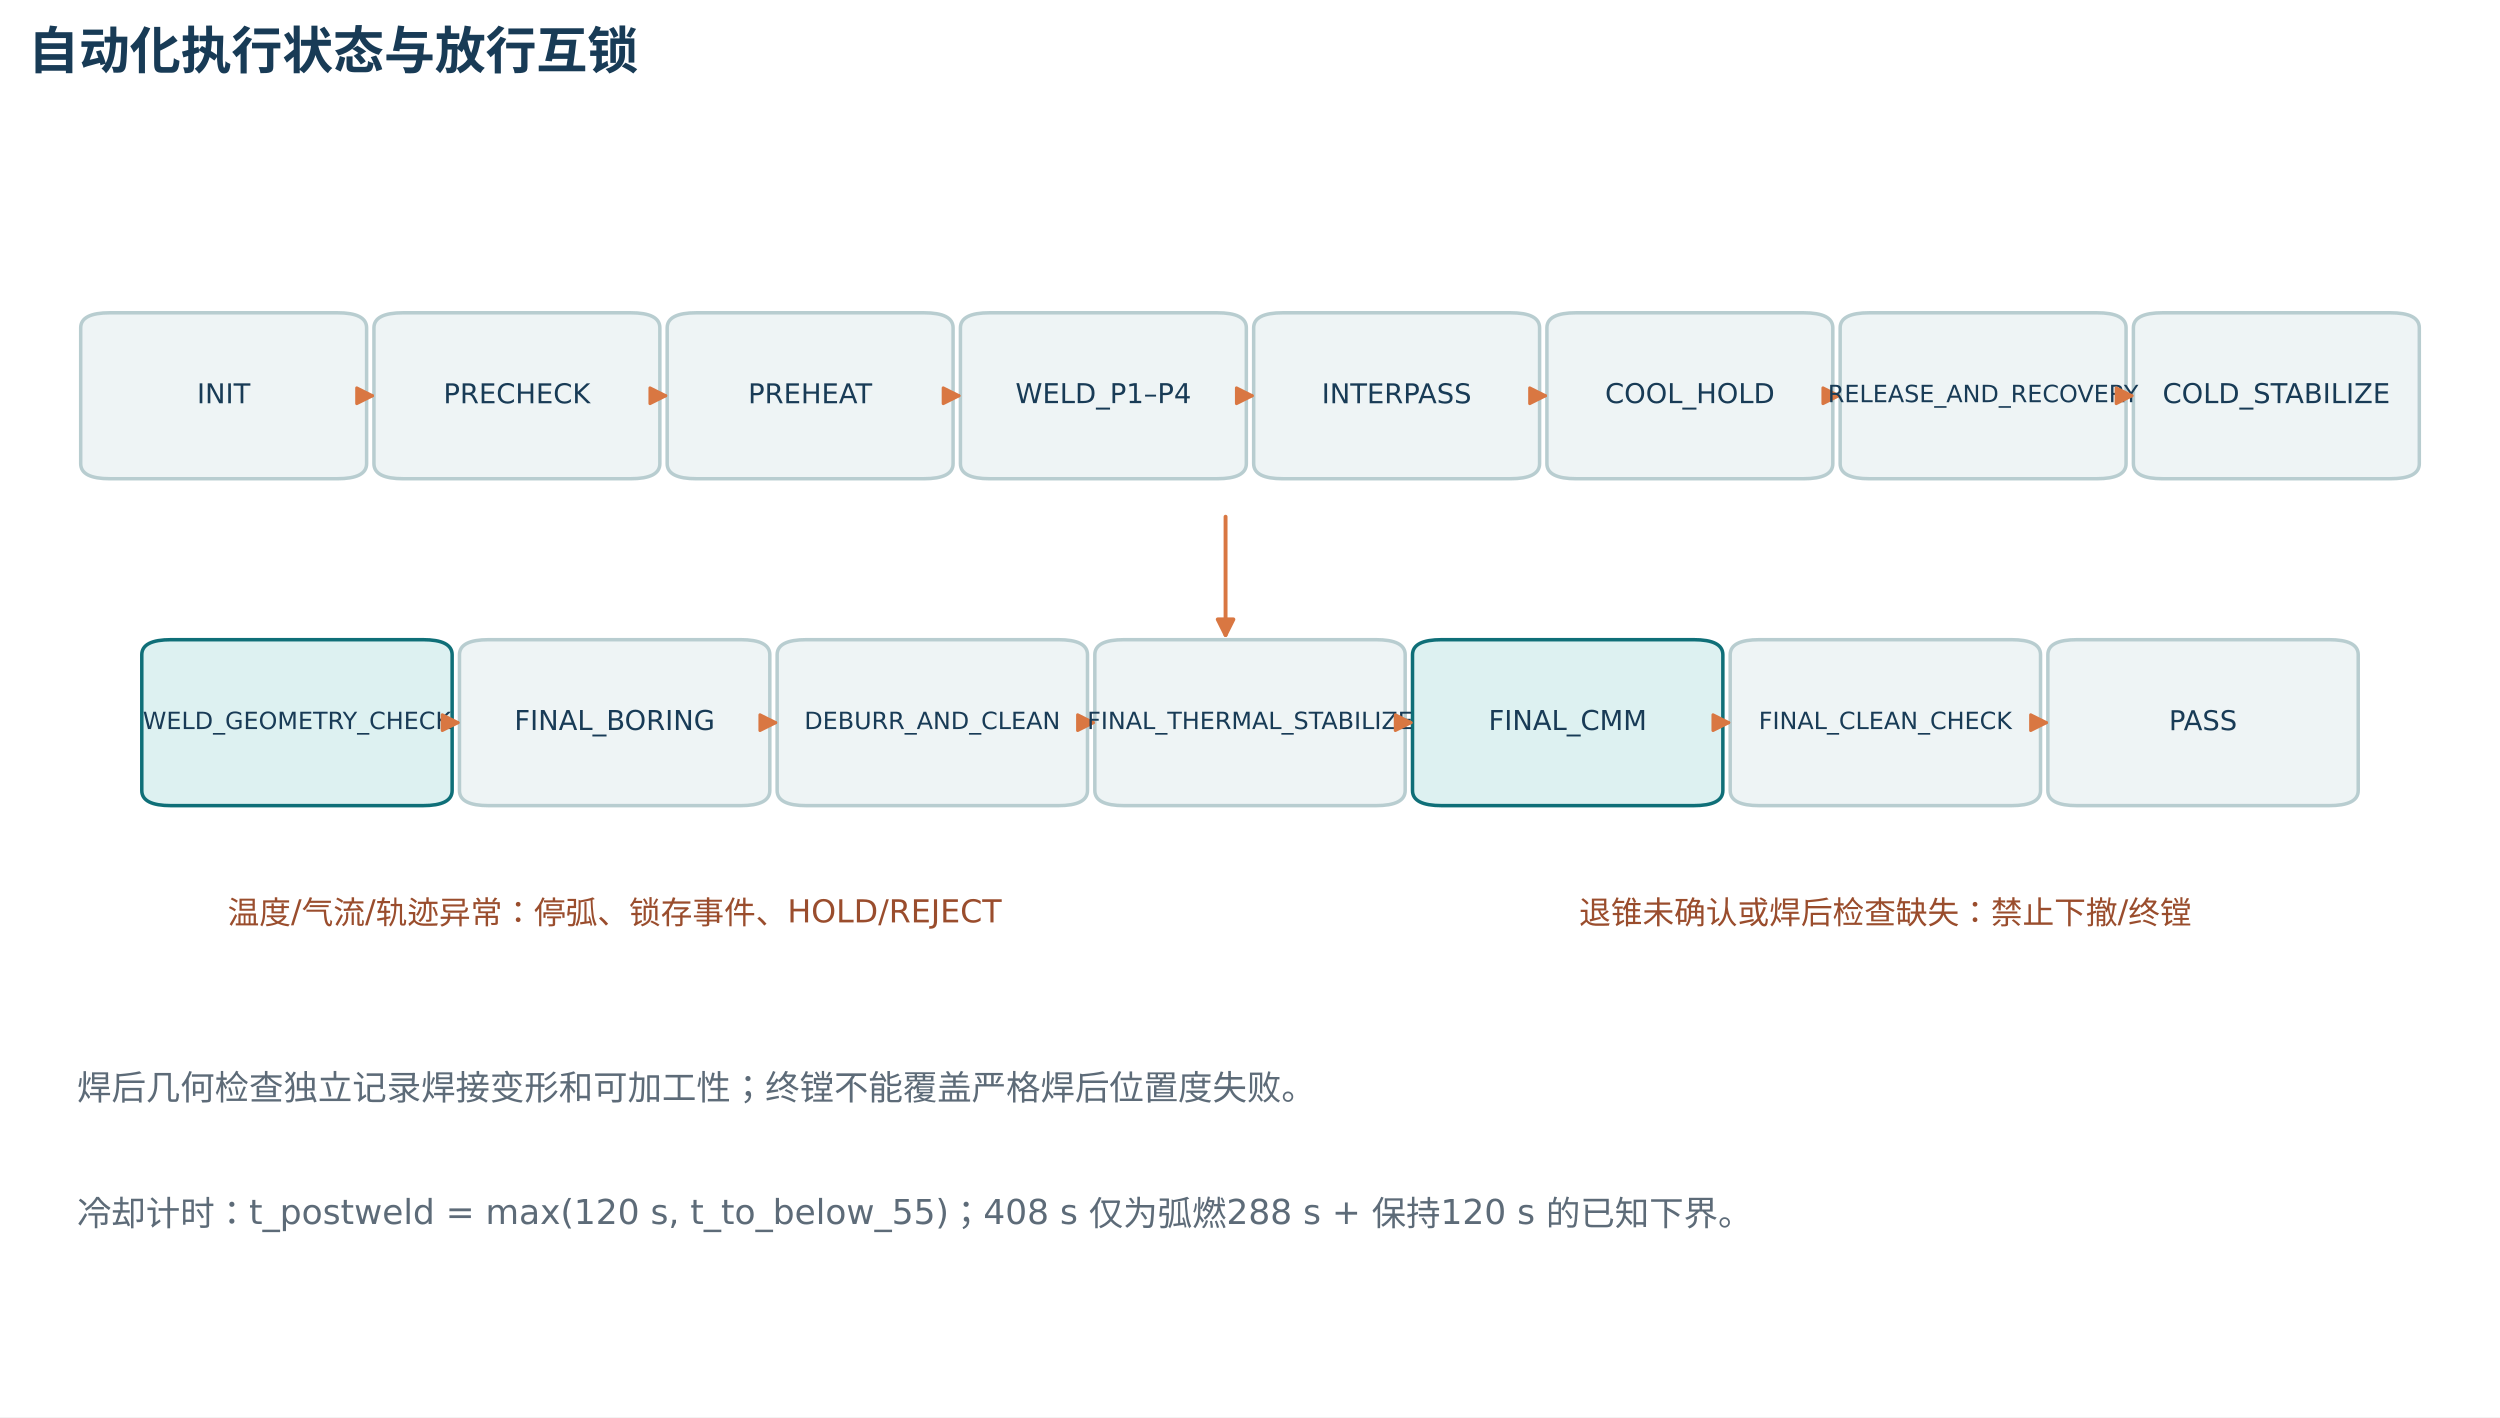
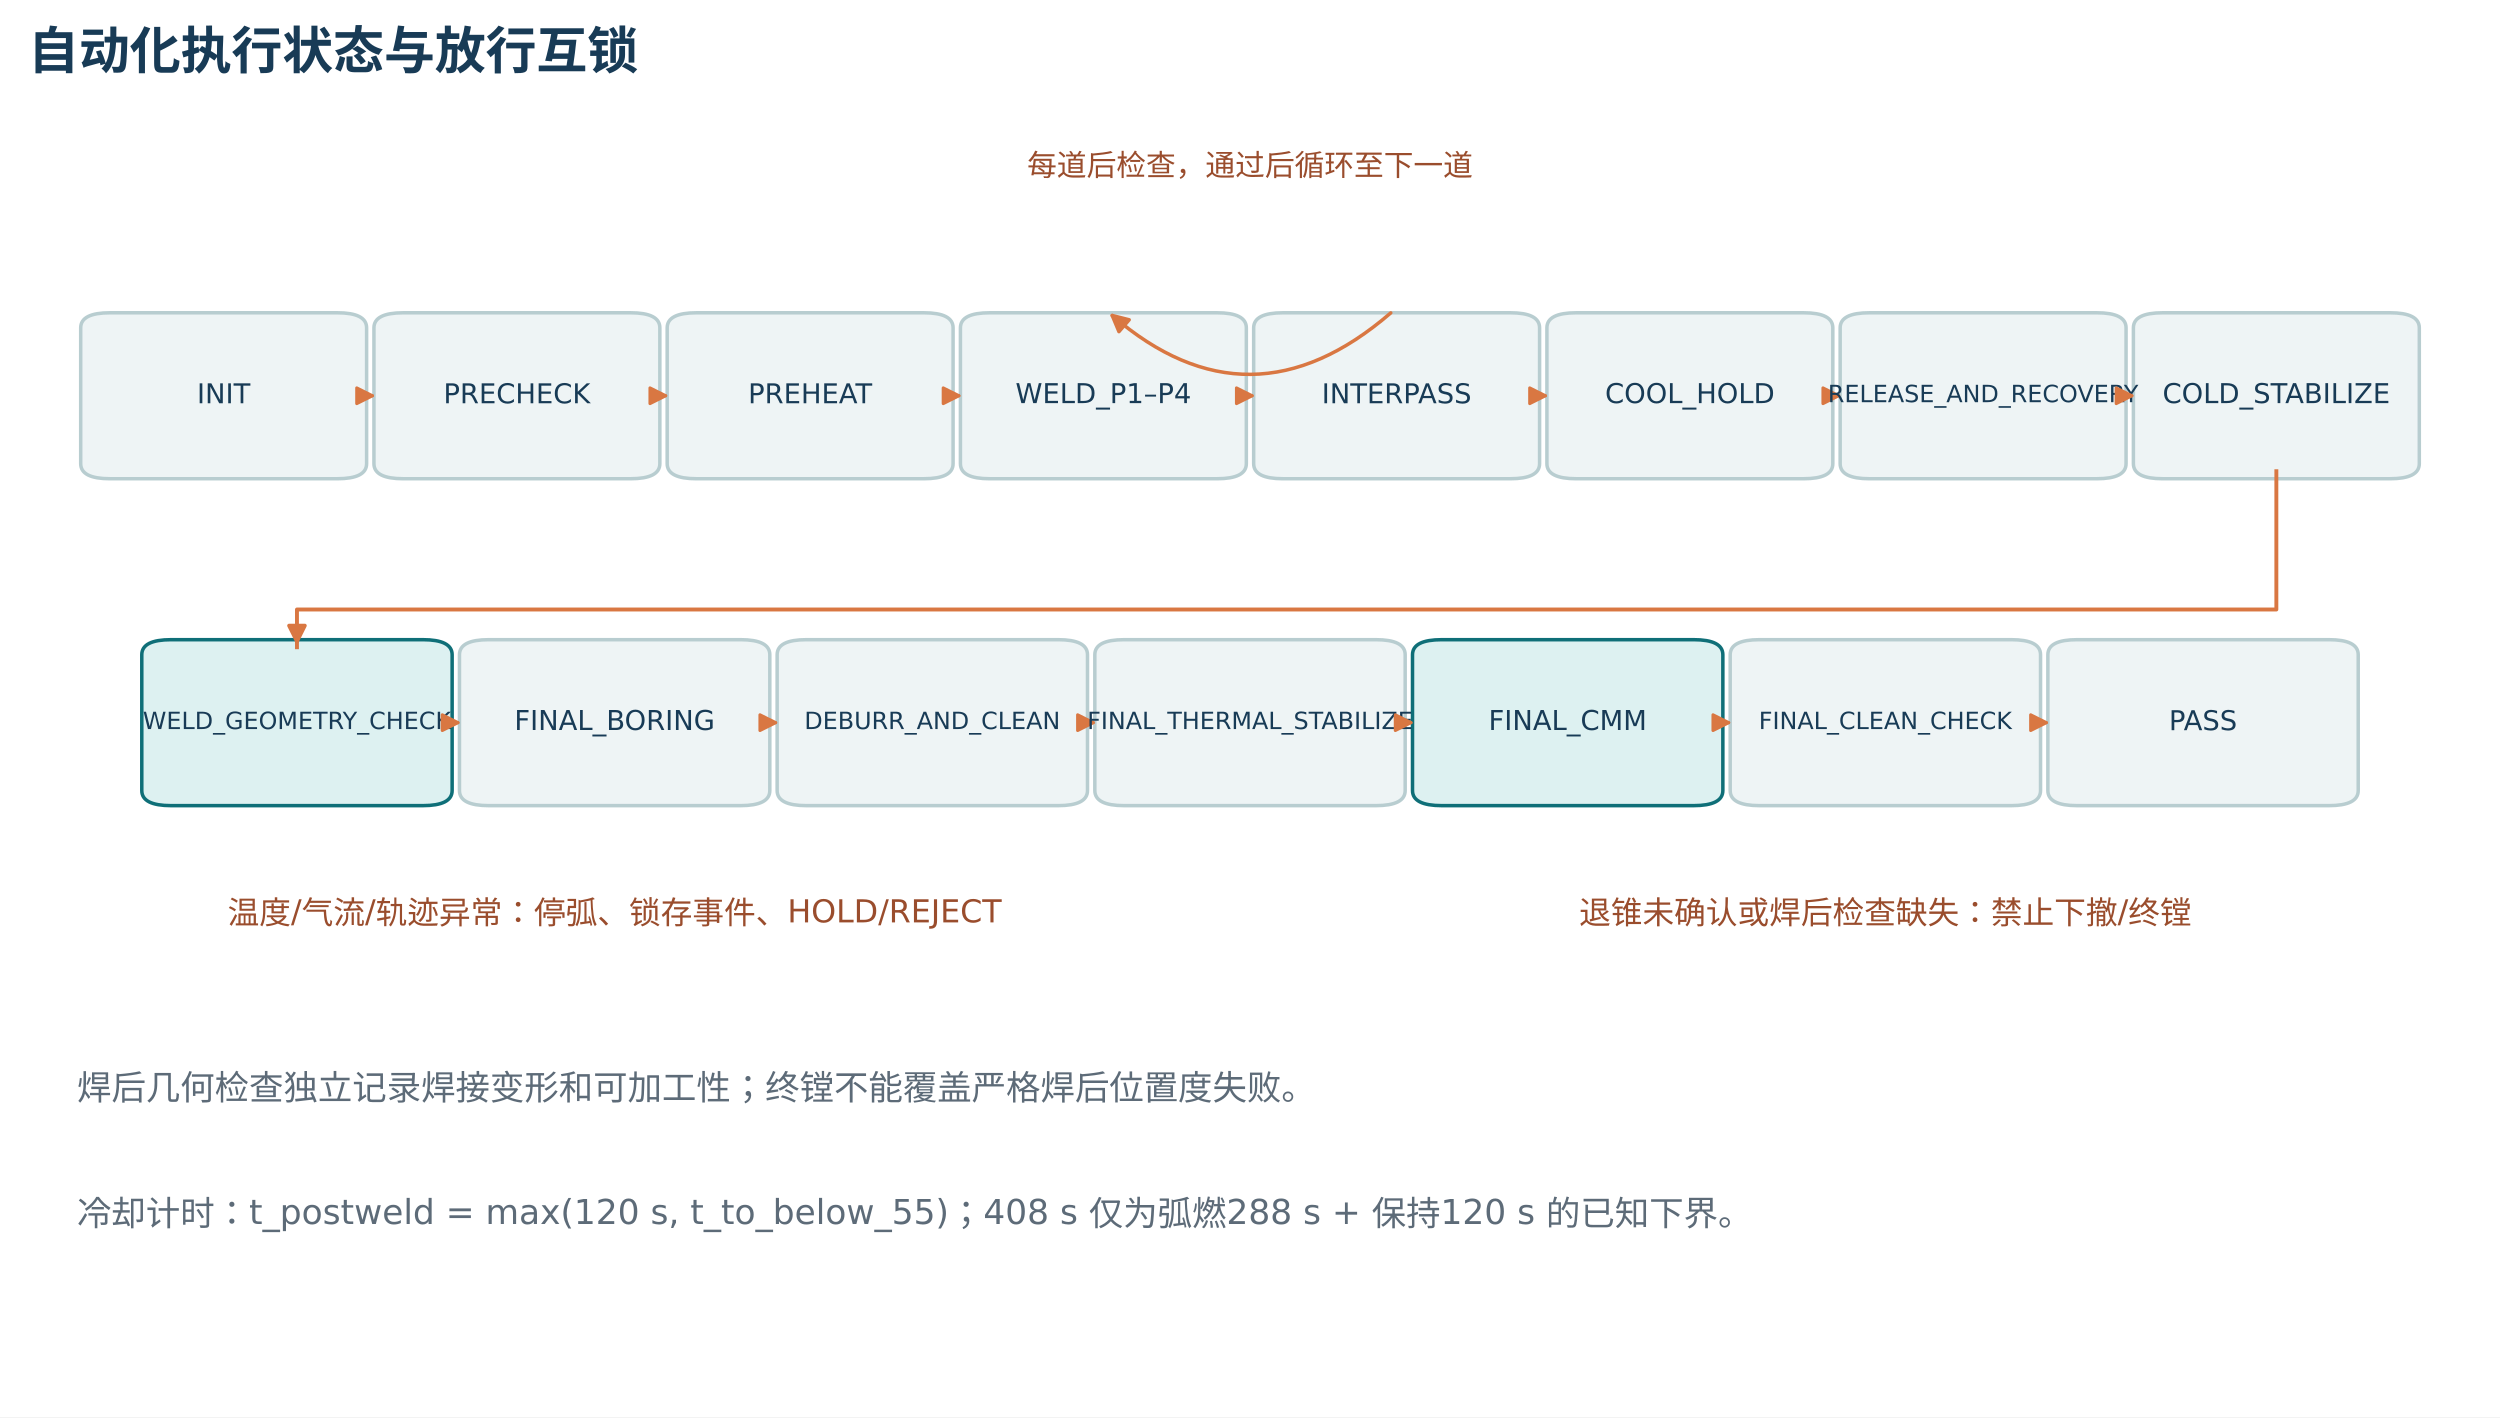
<svg xmlns="http://www.w3.org/2000/svg" width="639.36pt" height="362.438pt" viewBox="0 0 639.36 362.438" version="1.1">
  <defs>
    <style type="text/css">*{stroke-linejoin: round; stroke-linecap: butt}</style>
  </defs>
  <g id="figure_1">
    <g id="patch_1">
      <path d="M 0 362.438  L 639.36 362.438  L 639.36 0  L 0 0  z " style="fill: #ffffff" />
    </g>
    <g id="axes_1">
      <g id="patch_2">
-         <path d="M 28.136 122.434  L 86.257 122.434  Q 93.757 122.434 93.757 118.575  L 93.757 83.848  Q 93.757 79.989 86.257 79.989  L 28.136 79.989  Q 20.637 79.989 20.637 83.848  L 20.637 118.575  Q 20.637 122.434 28.136 122.434  z " clip-path="url(#p99783765a9)" style="fill: #eef4f5; stroke: #b8cdd0; stroke-width: 0.9; stroke-linejoin: miter" />
+         <path d="M 28.136 122.434  L 86.257 122.434  Q 93.757 122.434 93.757 118.575  L 93.757 83.848  Q 93.757 79.989 86.257 79.989  L 28.136 79.989  Q 20.637 79.989 20.637 83.848  L 20.637 118.575  Q 20.637 122.434 28.136 122.434  z " clip-path="url(#pa7f509dc99)" style="fill: #eef4f5; stroke: #b8cdd0; stroke-width: 0.9; stroke-linejoin: miter" />
      </g>
      <g id="patch_3">
-         <path d="M 103.131 122.434  L 161.253 122.434  Q 168.752 122.434 168.752 118.575  L 168.752 83.848  Q 168.752 79.989 161.253 79.989  L 103.131 79.989  Q 95.632 79.989 95.632 83.848  L 95.632 118.575  Q 95.632 122.434 103.131 122.434  z " clip-path="url(#p99783765a9)" style="fill: #eef4f5; stroke: #b8cdd0; stroke-width: 0.9; stroke-linejoin: miter" />
+         <path d="M 103.131 122.434  L 161.253 122.434  Q 168.752 122.434 168.752 118.575  L 168.752 83.848  Q 168.752 79.989 161.253 79.989  L 103.131 79.989  Q 95.632 79.989 95.632 83.848  L 95.632 118.575  Q 95.632 122.434 103.131 122.434  z " clip-path="url(#pa7f509dc99)" style="fill: #eef4f5; stroke: #b8cdd0; stroke-width: 0.9; stroke-linejoin: miter" />
      </g>
      <g id="patch_4">
-         <path d="M 178.127 122.434  L 236.248 122.434  Q 243.747 122.434 243.747 118.575  L 243.747 83.848  Q 243.747 79.989 236.248 79.989  L 178.127 79.989  Q 170.627 79.989 170.627 83.848  L 170.627 118.575  Q 170.627 122.434 178.127 122.434  z " clip-path="url(#p99783765a9)" style="fill: #eef4f5; stroke: #b8cdd0; stroke-width: 0.9; stroke-linejoin: miter" />
+         <path d="M 178.127 122.434  L 236.248 122.434  Q 243.747 122.434 243.747 118.575  L 243.747 83.848  Q 243.747 79.989 236.248 79.989  L 178.127 79.989  Q 170.627 79.989 170.627 83.848  L 170.627 118.575  Q 170.627 122.434 178.127 122.434  z " clip-path="url(#pa7f509dc99)" style="fill: #eef4f5; stroke: #b8cdd0; stroke-width: 0.9; stroke-linejoin: miter" />
      </g>
      <g id="patch_5">
-         <path d="M 253.122 122.434  L 311.243 122.434  Q 318.743 122.434 318.743 118.575  L 318.743 83.848  Q 318.743 79.989 311.243 79.989  L 253.122 79.989  Q 245.622 79.989 245.622 83.848  L 245.622 118.575  Q 245.622 122.434 253.122 122.434  z " clip-path="url(#p99783765a9)" style="fill: #eef4f5; stroke: #b8cdd0; stroke-width: 0.9; stroke-linejoin: miter" />
+         <path d="M 253.122 122.434  L 311.243 122.434  Q 318.743 122.434 318.743 118.575  L 318.743 83.848  Q 318.743 79.989 311.243 79.989  L 253.122 79.989  Q 245.622 79.989 245.622 83.848  L 245.622 118.575  Q 245.622 122.434 253.122 122.434  z " clip-path="url(#pa7f509dc99)" style="fill: #eef4f5; stroke: #b8cdd0; stroke-width: 0.9; stroke-linejoin: miter" />
      </g>
      <g id="patch_6">
-         <path d="M 328.117 122.434  L 386.238 122.434  Q 393.738 122.434 393.738 118.575  L 393.738 83.848  Q 393.738 79.989 386.238 79.989  L 328.117 79.989  Q 320.617 79.989 320.617 83.848  L 320.617 118.575  Q 320.617 122.434 328.117 122.434  z " clip-path="url(#p99783765a9)" style="fill: #eef4f5; stroke: #b8cdd0; stroke-width: 0.9; stroke-linejoin: miter" />
+         <path d="M 328.117 122.434  L 386.238 122.434  Q 393.738 122.434 393.738 118.575  L 393.738 83.848  Q 393.738 79.989 386.238 79.989  L 328.117 79.989  Q 320.617 79.989 320.617 83.848  L 320.617 118.575  Q 320.617 122.434 328.117 122.434  z " clip-path="url(#pa7f509dc99)" style="fill: #eef4f5; stroke: #b8cdd0; stroke-width: 0.9; stroke-linejoin: miter" />
      </g>
      <g id="patch_7">
-         <path d="M 403.112 122.434  L 461.233 122.434  Q 468.733 122.434 468.733 118.575  L 468.733 83.848  Q 468.733 79.989 461.233 79.989  L 403.112 79.989  Q 395.613 79.989 395.613 83.848  L 395.613 118.575  Q 395.613 122.434 403.112 122.434  z " clip-path="url(#p99783765a9)" style="fill: #eef4f5; stroke: #b8cdd0; stroke-width: 0.9; stroke-linejoin: miter" />
+         <path d="M 403.112 122.434  L 461.233 122.434  Q 468.733 122.434 468.733 118.575  L 468.733 83.848  Q 468.733 79.989 461.233 79.989  L 403.112 79.989  Q 395.613 79.989 395.613 83.848  L 395.613 118.575  Q 395.613 122.434 403.112 122.434  z " clip-path="url(#pa7f509dc99)" style="fill: #eef4f5; stroke: #b8cdd0; stroke-width: 0.9; stroke-linejoin: miter" />
      </g>
      <g id="patch_8">
-         <path d="M 478.107 122.434  L 536.229 122.434  Q 543.728 122.434 543.728 118.575  L 543.728 83.848  Q 543.728 79.989 536.229 79.989  L 478.107 79.989  Q 470.608 79.989 470.608 83.848  L 470.608 118.575  Q 470.608 122.434 478.107 122.434  z " clip-path="url(#p99783765a9)" style="fill: #eef4f5; stroke: #b8cdd0; stroke-width: 0.9; stroke-linejoin: miter" />
+         <path d="M 478.107 122.434  L 536.229 122.434  Q 543.728 122.434 543.728 118.575  L 543.728 83.848  Q 543.728 79.989 536.229 79.989  L 478.107 79.989  Q 470.608 79.989 470.608 83.848  L 470.608 118.575  Q 470.608 122.434 478.107 122.434  z " clip-path="url(#pa7f509dc99)" style="fill: #eef4f5; stroke: #b8cdd0; stroke-width: 0.9; stroke-linejoin: miter" />
      </g>
      <g id="patch_9">
-         <path d="M 553.103 122.434  L 611.224 122.434  Q 618.723 122.434 618.723 118.575  L 618.723 83.848  Q 618.723 79.989 611.224 79.989  L 553.103 79.989  Q 545.603 79.989 545.603 83.848  L 545.603 118.575  Q 545.603 122.434 553.103 122.434  z " clip-path="url(#p99783765a9)" style="fill: #eef4f5; stroke: #b8cdd0; stroke-width: 0.9; stroke-linejoin: miter" />
+         <path d="M 553.103 122.434  L 611.224 122.434  Q 618.723 122.434 618.723 118.575  L 618.723 83.848  Q 618.723 79.989 611.224 79.989  L 553.103 79.989  Q 545.603 79.989 545.603 83.848  L 545.603 118.575  Q 545.603 122.434 553.103 122.434  z " clip-path="url(#pa7f509dc99)" style="fill: #eef4f5; stroke: #b8cdd0; stroke-width: 0.9; stroke-linejoin: miter" />
      </g>
      <g id="patch_10">
-         <path d="M 43.76 206.038  L 108.131 206.038  Q 115.631 206.038 115.631 202.179  L 115.631 167.451  Q 115.631 163.593 108.131 163.593  L 43.76 163.593  Q 36.261 163.593 36.261 167.451  L 36.261 202.179  Q 36.261 206.038 43.76 206.038  z " clip-path="url(#p99783765a9)" style="fill: #ddf1f1; stroke: #0f6f78; stroke-width: 0.9; stroke-linejoin: miter" />
+         <path d="M 43.76 206.038  L 108.131 206.038  Q 115.631 206.038 115.631 202.179  L 115.631 167.451  Q 115.631 163.593 108.131 163.593  L 43.76 163.593  Q 36.261 163.593 36.261 167.451  L 36.261 202.179  Q 36.261 206.038 43.76 206.038  z " clip-path="url(#pa7f509dc99)" style="fill: #ddf1f1; stroke: #0f6f78; stroke-width: 0.9; stroke-linejoin: miter" />
      </g>
      <g id="patch_11">
-         <path d="M 125.005 206.038  L 189.376 206.038  Q 196.875 206.038 196.875 202.179  L 196.875 167.451  Q 196.875 163.593 189.376 163.593  L 125.005 163.593  Q 117.505 163.593 117.505 167.451  L 117.505 202.179  Q 117.505 206.038 125.005 206.038  z " clip-path="url(#p99783765a9)" style="fill: #eef4f5; stroke: #b8cdd0; stroke-width: 0.9; stroke-linejoin: miter" />
+         <path d="M 125.005 206.038  L 189.376 206.038  Q 196.875 206.038 196.875 202.179  L 196.875 167.451  Q 196.875 163.593 189.376 163.593  L 125.005 163.593  Q 117.505 163.593 117.505 167.451  L 117.505 202.179  Q 117.505 206.038 125.005 206.038  z " clip-path="url(#pa7f509dc99)" style="fill: #eef4f5; stroke: #b8cdd0; stroke-width: 0.9; stroke-linejoin: miter" />
      </g>
      <g id="patch_12">
-         <path d="M 206.25 206.038  L 270.621 206.038  Q 278.12 206.038 278.12 202.179  L 278.12 167.451  Q 278.12 163.593 270.621 163.593  L 206.25 163.593  Q 198.75 163.593 198.75 167.451  L 198.75 202.179  Q 198.75 206.038 206.25 206.038  z " clip-path="url(#p99783765a9)" style="fill: #eef4f5; stroke: #b8cdd0; stroke-width: 0.9; stroke-linejoin: miter" />
+         <path d="M 206.25 206.038  L 270.621 206.038  Q 278.12 206.038 278.12 202.179  L 278.12 167.451  Q 278.12 163.593 270.621 163.593  L 206.25 163.593  Q 198.75 163.593 198.75 167.451  L 198.75 202.179  Q 198.75 206.038 206.25 206.038  z " clip-path="url(#pa7f509dc99)" style="fill: #eef4f5; stroke: #b8cdd0; stroke-width: 0.9; stroke-linejoin: miter" />
      </g>
      <g id="patch_13">
-         <path d="M 287.495 206.038  L 351.865 206.038  Q 359.365 206.038 359.365 202.179  L 359.365 167.451  Q 359.365 163.593 351.865 163.593  L 287.495 163.593  Q 279.995 163.593 279.995 167.451  L 279.995 202.179  Q 279.995 206.038 287.495 206.038  z " clip-path="url(#p99783765a9)" style="fill: #eef4f5; stroke: #b8cdd0; stroke-width: 0.9; stroke-linejoin: miter" />
+         <path d="M 287.495 206.038  L 351.865 206.038  Q 359.365 206.038 359.365 202.179  L 359.365 167.451  Q 359.365 163.593 351.865 163.593  L 287.495 163.593  Q 279.995 163.593 279.995 167.451  L 279.995 202.179  Q 279.995 206.038 287.495 206.038  z " clip-path="url(#pa7f509dc99)" style="fill: #eef4f5; stroke: #b8cdd0; stroke-width: 0.9; stroke-linejoin: miter" />
      </g>
      <g id="patch_14">
-         <path d="M 368.739 206.038  L 433.11 206.038  Q 440.61 206.038 440.61 202.179  L 440.61 167.451  Q 440.61 163.593 433.11 163.593  L 368.739 163.593  Q 361.24 163.593 361.24 167.451  L 361.24 202.179  Q 361.24 206.038 368.739 206.038  z " clip-path="url(#p99783765a9)" style="fill: #ddf1f1; stroke: #0f6f78; stroke-width: 0.9; stroke-linejoin: miter" />
+         <path d="M 368.739 206.038  L 433.11 206.038  Q 440.61 206.038 440.61 202.179  L 440.61 167.451  Q 440.61 163.593 433.11 163.593  L 368.739 163.593  Q 361.24 163.593 361.24 167.451  L 361.24 202.179  Q 361.24 206.038 368.739 206.038  z " clip-path="url(#pa7f509dc99)" style="fill: #ddf1f1; stroke: #0f6f78; stroke-width: 0.9; stroke-linejoin: miter" />
      </g>
      <g id="patch_15">
-         <path d="M 449.984 206.038  L 514.355 206.038  Q 521.855 206.038 521.855 202.179  L 521.855 167.451  Q 521.855 163.593 514.355 163.593  L 449.984 163.593  Q 442.485 163.593 442.485 167.451  L 442.485 202.179  Q 442.485 206.038 449.984 206.038  z " clip-path="url(#p99783765a9)" style="fill: #eef4f5; stroke: #b8cdd0; stroke-width: 0.9; stroke-linejoin: miter" />
+         <path d="M 449.984 206.038  L 514.355 206.038  Q 521.855 206.038 521.855 202.179  L 521.855 167.451  Q 521.855 163.593 514.355 163.593  L 449.984 163.593  Q 442.485 163.593 442.485 167.451  L 442.485 202.179  Q 442.485 206.038 449.984 206.038  z " clip-path="url(#pa7f509dc99)" style="fill: #eef4f5; stroke: #b8cdd0; stroke-width: 0.9; stroke-linejoin: miter" />
      </g>
      <g id="patch_16">
-         <path d="M 531.229 206.038  L 595.6 206.038  Q 603.099 206.038 603.099 202.179  L 603.099 167.451  Q 603.099 163.593 595.6 163.593  L 531.229 163.593  Q 523.729 163.593 523.729 167.451  L 523.729 202.179  Q 523.729 206.038 531.229 206.038  z " clip-path="url(#p99783765a9)" style="fill: #eef4f5; stroke: #b8cdd0; stroke-width: 0.9; stroke-linejoin: miter" />
+         <path d="M 531.229 206.038  L 595.6 206.038  Q 603.099 206.038 603.099 202.179  L 603.099 167.451  Q 603.099 163.593 595.6 163.593  L 531.229 163.593  Q 523.729 163.593 523.729 167.451  L 523.729 202.179  Q 523.729 206.038 531.229 206.038  z " clip-path="url(#pa7f509dc99)" style="fill: #eef4f5; stroke: #b8cdd0; stroke-width: 0.9; stroke-linejoin: miter" />
+       </g>
+       <g id="line2d_1">
+         <path d="M 582.163 120.505  L 582.163 155.875  L 75.946 155.875  L 75.946 165.522  " clip-path="url(#pa7f509dc99)" style="fill: none; stroke: #d97742; stroke-linecap: square" />
      </g>
      <g id="text_1">
        <text style="font-weight: 700; font-size: 13px; font-family: 'DejaVu Sans', 'Bitstream Vera Sans', 'Computer Modern Sans Serif', 'Lucida Grande', 'Verdana', 'Geneva', 'Lucid', 'Arial', 'Helvetica', 'Avant Garde', sans-serif; text-anchor: start; fill: #183b56" x="7.2" y="17.592" transform="rotate(-0 7.2 17.59188)">自动化执行状态与放行互锁</text>
      </g>
      <g id="text_2">
        <text style="font-size: 7px; font-family: 'DejaVu Sans', 'Bitstream Vera Sans', 'Computer Modern Sans Serif', 'Lucida Grande', 'Verdana', 'Geneva', 'Lucid', 'Arial', 'Helvetica', 'Avant Garde', sans-serif; text-anchor: middle; fill: #183b56" x="57.197" y="103.139" transform="rotate(-0 57.1968 103.1393)">INIT</text>
      </g>
      <g id="patch_17">
        <path d="M 93.881 101.212  Q 95.008 101.212 95.241 101.212  " style="fill: none; stroke: #d97742; stroke-width: 0.8; stroke-linecap: round" />
        <path d="M 91.241 99.212  L 95.241 101.212  L 91.241 103.212  z " style="fill: #d97742; stroke: #d97742; stroke-width: 0.8; stroke-linecap: round" />
      </g>
      <g id="text_3">
        <text style="font-size: 7px; font-family: 'DejaVu Sans', 'Bitstream Vera Sans', 'Computer Modern Sans Serif', 'Lucida Grande', 'Verdana', 'Geneva', 'Lucid', 'Arial', 'Helvetica', 'Avant Garde', sans-serif; text-anchor: middle; fill: #183b56" x="132.192" y="103.139" transform="rotate(-0 132.192 103.1393)">PRECHECK</text>
      </g>
      <g id="patch_18">
        <path d="M 168.876 101.212  Q 170.003 101.212 170.236 101.212  " style="fill: none; stroke: #d97742; stroke-width: 0.8; stroke-linecap: round" />
        <path d="M 166.236 99.212  L 170.236 101.212  L 166.236 103.212  z " style="fill: #d97742; stroke: #d97742; stroke-width: 0.8; stroke-linecap: round" />
      </g>
      <g id="text_4">
        <text style="font-size: 7px; font-family: 'DejaVu Sans', 'Bitstream Vera Sans', 'Computer Modern Sans Serif', 'Lucida Grande', 'Verdana', 'Geneva', 'Lucid', 'Arial', 'Helvetica', 'Avant Garde', sans-serif; text-anchor: middle; fill: #183b56" x="207.187" y="103.139" transform="rotate(-0 207.1872 103.1393)">PREHEAT</text>
      </g>
      <g id="patch_19">
        <path d="M 243.871 101.212  Q 244.998 101.212 245.231 101.212  " style="fill: none; stroke: #d97742; stroke-width: 0.8; stroke-linecap: round" />
        <path d="M 241.231 99.212  L 245.231 101.212  L 241.231 103.212  z " style="fill: #d97742; stroke: #d97742; stroke-width: 0.8; stroke-linecap: round" />
      </g>
      <g id="text_5">
        <text style="font-size: 7px; font-family: 'DejaVu Sans', 'Bitstream Vera Sans', 'Computer Modern Sans Serif', 'Lucida Grande', 'Verdana', 'Geneva', 'Lucid', 'Arial', 'Helvetica', 'Avant Garde', sans-serif; text-anchor: middle; fill: #183b56" x="282.182" y="103.092" transform="rotate(-0 282.1824 103.0923)">WELD_P1–P4</text>
      </g>
      <g id="patch_20">
        <path d="M 318.866 101.212  Q 319.994 101.212 320.226 101.212  " style="fill: none; stroke: #d97742; stroke-width: 0.8; stroke-linecap: round" />
        <path d="M 316.226 99.212  L 320.226 101.212  L 316.226 103.212  z " style="fill: #d97742; stroke: #d97742; stroke-width: 0.8; stroke-linecap: round" />
      </g>
      <g id="text_6">
        <text style="font-size: 7px; font-family: 'DejaVu Sans', 'Bitstream Vera Sans', 'Computer Modern Sans Serif', 'Lucida Grande', 'Verdana', 'Geneva', 'Lucid', 'Arial', 'Helvetica', 'Avant Garde', sans-serif; text-anchor: middle; fill: #183b56" x="357.178" y="103.139" transform="rotate(-0 357.1776 103.1393)">INTERPASS</text>
      </g>
      <g id="patch_21">
        <path d="M 393.862 101.212  Q 394.989 101.212 395.221 101.212  " style="fill: none; stroke: #d97742; stroke-width: 0.8; stroke-linecap: round" />
        <path d="M 391.221 99.212  L 395.221 101.212  L 391.221 103.212  z " style="fill: #d97742; stroke: #d97742; stroke-width: 0.8; stroke-linecap: round" />
      </g>
      <g id="text_7">
        <text style="font-size: 7px; font-family: 'DejaVu Sans', 'Bitstream Vera Sans', 'Computer Modern Sans Serif', 'Lucida Grande', 'Verdana', 'Geneva', 'Lucid', 'Arial', 'Helvetica', 'Avant Garde', sans-serif; text-anchor: middle; fill: #183b56" x="432.173" y="103.092" transform="rotate(-0 432.1728 103.0923)">COOL_HOLD</text>
      </g>
      <g id="patch_22">
        <path d="M 468.857 101.212  Q 469.984 101.212 470.217 101.212  " style="fill: none; stroke: #d97742; stroke-width: 0.8; stroke-linecap: round" />
        <path d="M 466.217 99.212  L 470.217 101.212  L 466.217 103.212  z " style="fill: #d97742; stroke: #d97742; stroke-width: 0.8; stroke-linecap: round" />
      </g>
      <g id="text_8">
        <text style="font-size: 6.1px; font-family: 'DejaVu Sans', 'Bitstream Vera Sans', 'Computer Modern Sans Serif', 'Lucida Grande', 'Verdana', 'Geneva', 'Lucid', 'Arial', 'Helvetica', 'Avant Garde', sans-serif; text-anchor: middle; fill: #183b56" x="507.168" y="102.85" transform="rotate(-0 507.168 102.8505)">RELEASE_AND_RECOVERY</text>
      </g>
      <g id="patch_23">
        <path d="M 543.852 101.212  Q 544.979 101.212 545.212 101.212  " style="fill: none; stroke: #d97742; stroke-width: 0.8; stroke-linecap: round" />
        <path d="M 541.212 99.212  L 545.212 101.212  L 541.212 103.212  z " style="fill: #d97742; stroke: #d97742; stroke-width: 0.8; stroke-linecap: round" />
      </g>
      <g id="text_9">
        <text style="font-size: 7px; font-family: 'DejaVu Sans', 'Bitstream Vera Sans', 'Computer Modern Sans Serif', 'Lucida Grande', 'Verdana', 'Geneva', 'Lucid', 'Arial', 'Helvetica', 'Avant Garde', sans-serif; text-anchor: middle; fill: #183b56" x="582.163" y="103.092" transform="rotate(-0 582.1632 103.0923)">COLD_STABILIZE</text>
      </g>
      <g id="text_10">
        <text style="font-size: 6.1px; font-family: 'DejaVu Sans', 'Bitstream Vera Sans', 'Computer Modern Sans Serif', 'Lucida Grande', 'Verdana', 'Geneva', 'Lucid', 'Arial', 'Helvetica', 'Avant Garde', sans-serif; text-anchor: middle; fill: #183b56" x="75.946" y="186.454" transform="rotate(-0 75.9456 186.454)">WELD_GEOMETRY_CHECK</text>
      </g>
      <g id="patch_24">
        <path d="M 115.754 184.815  Q 116.882 184.815 117.114 184.815  " style="fill: none; stroke: #d97742; stroke-width: 0.8; stroke-linecap: round" />
        <path d="M 113.114 182.815  L 117.114 184.815  L 113.114 186.815  z " style="fill: #d97742; stroke: #d97742; stroke-width: 0.8; stroke-linecap: round" />
      </g>
      <g id="text_11">
        <text style="font-size: 7px; font-family: 'DejaVu Sans', 'Bitstream Vera Sans', 'Computer Modern Sans Serif', 'Lucida Grande', 'Verdana', 'Geneva', 'Lucid', 'Arial', 'Helvetica', 'Avant Garde', sans-serif; text-anchor: middle; fill: #183b56" x="157.19" y="186.696" transform="rotate(-0 157.1904 186.6958)">FINAL_BORING</text>
      </g>
      <g id="patch_25">
        <path d="M 196.999 184.815  Q 198.126 184.815 198.359 184.815  " style="fill: none; stroke: #d97742; stroke-width: 0.8; stroke-linecap: round" />
        <path d="M 194.359 182.815  L 198.359 184.815  L 194.359 186.815  z " style="fill: #d97742; stroke: #d97742; stroke-width: 0.8; stroke-linecap: round" />
      </g>
      <g id="text_12">
        <text style="font-size: 6.1px; font-family: 'DejaVu Sans', 'Bitstream Vera Sans', 'Computer Modern Sans Serif', 'Lucida Grande', 'Verdana', 'Geneva', 'Lucid', 'Arial', 'Helvetica', 'Avant Garde', sans-serif; text-anchor: middle; fill: #183b56" x="238.435" y="186.454" transform="rotate(-0 238.4352 186.454)">DEBURR_AND_CLEAN</text>
      </g>
      <g id="patch_26">
        <path d="M 278.244 184.815  Q 279.371 184.815 279.604 184.815  " style="fill: none; stroke: #d97742; stroke-width: 0.8; stroke-linecap: round" />
        <path d="M 275.604 182.815  L 279.604 184.815  L 275.604 186.815  z " style="fill: #d97742; stroke: #d97742; stroke-width: 0.8; stroke-linecap: round" />
      </g>
      <g id="text_13">
        <text style="font-size: 6.1px; font-family: 'DejaVu Sans', 'Bitstream Vera Sans', 'Computer Modern Sans Serif', 'Lucida Grande', 'Verdana', 'Geneva', 'Lucid', 'Arial', 'Helvetica', 'Avant Garde', sans-serif; text-anchor: middle; fill: #183b56" x="319.68" y="186.454" transform="rotate(-0 319.68 186.454)">FINAL_THERMAL_STABILIZE</text>
      </g>
      <g id="patch_27">
        <path d="M 359.489 184.815  Q 360.616 184.815 360.849 184.815  " style="fill: none; stroke: #d97742; stroke-width: 0.8; stroke-linecap: round" />
        <path d="M 356.849 182.815  L 360.849 184.815  L 356.849 186.815  z " style="fill: #d97742; stroke: #d97742; stroke-width: 0.8; stroke-linecap: round" />
      </g>
      <g id="text_14">
        <text style="font-size: 7px; font-family: 'DejaVu Sans', 'Bitstream Vera Sans', 'Computer Modern Sans Serif', 'Lucida Grande', 'Verdana', 'Geneva', 'Lucid', 'Arial', 'Helvetica', 'Avant Garde', sans-serif; text-anchor: middle; fill: #183b56" x="400.925" y="186.696" transform="rotate(-0 400.9248 186.6958)">FINAL_CMM</text>
      </g>
      <g id="patch_28">
        <path d="M 440.734 184.815  Q 441.861 184.815 442.093 184.815  " style="fill: none; stroke: #d97742; stroke-width: 0.8; stroke-linecap: round" />
        <path d="M 438.093 182.815  L 442.093 184.815  L 438.093 186.815  z " style="fill: #d97742; stroke: #d97742; stroke-width: 0.8; stroke-linecap: round" />
      </g>
      <g id="text_15">
        <text style="font-size: 6.1px; font-family: 'DejaVu Sans', 'Bitstream Vera Sans', 'Computer Modern Sans Serif', 'Lucida Grande', 'Verdana', 'Geneva', 'Lucid', 'Arial', 'Helvetica', 'Avant Garde', sans-serif; text-anchor: middle; fill: #183b56" x="482.17" y="186.454" transform="rotate(-0 482.1696 186.454)">FINAL_CLEAN_CHECK</text>
      </g>
      <g id="patch_29">
        <path d="M 521.978 184.815  Q 523.106 184.815 523.338 184.815  " style="fill: none; stroke: #d97742; stroke-width: 0.8; stroke-linecap: round" />
        <path d="M 519.338 182.815  L 523.338 184.815  L 519.338 186.815  z " style="fill: #d97742; stroke: #d97742; stroke-width: 0.8; stroke-linecap: round" />
      </g>
      <g id="text_16">
        <text style="font-size: 7px; font-family: 'DejaVu Sans', 'Bitstream Vera Sans', 'Computer Modern Sans Serif', 'Lucida Grande', 'Verdana', 'Geneva', 'Lucid', 'Arial', 'Helvetica', 'Avant Garde', sans-serif; text-anchor: middle; fill: #183b56" x="563.414" y="186.743" transform="rotate(-0 563.4144 186.7428)">PASS</text>
      </g>
      <g id="patch_30">
-         <path d="M 313.43 132.15  Q 313.43 147.836 313.43 162.404  " style="fill: none; stroke: #d97742; stroke-linecap: round" />
-         <path d="M 315.43 158.404  L 313.43 162.404  L 311.43 158.404  z " style="fill: #d97742; stroke: #d97742; stroke-linecap: round" />
+         <path d="M 75.946 161.089  Q 75.946 163.108 75.946 164.009  " style="fill: none; stroke: #d97742; stroke-linecap: round" />
+         <path d="M 77.946 160.009  L 75.946 164.009  L 73.946 160.009  z " style="fill: #d97742; stroke: #d97742; stroke-linecap: round" />
+       </g>
+       <g id="patch_31">
+         <path d="M 355.679 80.025  Q 319.681 111.128 284.444 80.684  " style="fill: none; stroke: #d97742; stroke-width: 0.9; stroke-linecap: round" />
+         <path d="M 286.164 84.813  L 284.444 80.684  L 288.779 81.786  z " style="fill: #d97742; stroke: #d97742; stroke-width: 0.9; stroke-linecap: round" />
      </g>
      <g id="text_17">
+         <text style="font-size: 7.6px; font-family: 'DejaVu Sans', 'Bitstream Vera Sans', 'Computer Modern Sans Serif', 'Lucida Grande', 'Verdana', 'Geneva', 'Lucid', 'Arial', 'Helvetica', 'Avant Garde', sans-serif; text-anchor: middle; fill: #9a4d2d" x="319.68" y="44.94" transform="rotate(-0 319.68 44.93999)">每道后检查，通过后循环至下一道</text>
+       </g>
+       <g id="text_18">
        <text style="font-size: 8.1px; font-family: 'DejaVu Sans', 'Bitstream Vera Sans', 'Computer Modern Sans Serif', 'Lucida Grande', 'Verdana', 'Geneva', 'Lucid', 'Arial', 'Helvetica', 'Avant Garde', sans-serif; text-anchor: middle; fill: #9a4d2d" x="157.19" y="236.263" transform="rotate(-0 157.1904 236.2634)">温度/气流/轨迹异常：停弧、锁存事件、HOLD/REJECT</text>
      </g>
-       <g id="text_18">
+       <g id="text_19">
        <text style="font-size: 8.1px; font-family: 'DejaVu Sans', 'Bitstream Vera Sans', 'Computer Modern Sans Serif', 'Lucida Grande', 'Verdana', 'Geneva', 'Lucid', 'Arial', 'Helvetica', 'Avant Garde', sans-serif; text-anchor: middle; fill: #9a4d2d" x="482.17" y="236.263" transform="rotate(-0 482.1696 236.2634)">退锥未确认或焊后检查缺失：禁止下撤/终镗</text>
      </g>
-       <g id="text_19">
+       <g id="text_20">
        <text style="font-size: 8.8px; font-family: 'DejaVu Sans', 'Bitstream Vera Sans', 'Computer Modern Sans Serif', 'Lucida Grande', 'Verdana', 'Geneva', 'Lucid', 'Arial', 'Helvetica', 'Avant Garde', sans-serif; text-anchor: start; fill: #5d6b78" x="19.699" y="281.281" transform="rotate(-0 19.6992 281.2807)">焊后几何检查独立记录焊接变形和可加工性；终镗不能覆盖严格焊后位置度失败。</text>
      </g>
-       <g id="text_20">
+       <g id="text_21">
        <text style="font-size: 8.8px; font-family: 'DejaVu Sans', 'Bitstream Vera Sans', 'Computer Modern Sans Serif', 'Lucida Grande', 'Verdana', 'Geneva', 'Lucid', 'Arial', 'Helvetica', 'Avant Garde', sans-serif; text-anchor: start; fill: #5d6b78" x="19.699" y="313.436" transform="rotate(-0 19.6992 313.4359)">冷却计时：t_postweld = max(120 s, t_to_below_55)；408 s 仅为弧燃288 s + 保持120 s 的已知下界。</text>
      </g>
    </g>
  </g>
  <defs>
-     <clipPath id="p99783765a9">
+     <clipPath id="pa7f509dc99">
      <rect x="7.2" y="33.686" width="624.96" height="321.552" />
    </clipPath>
  </defs>
</svg>
